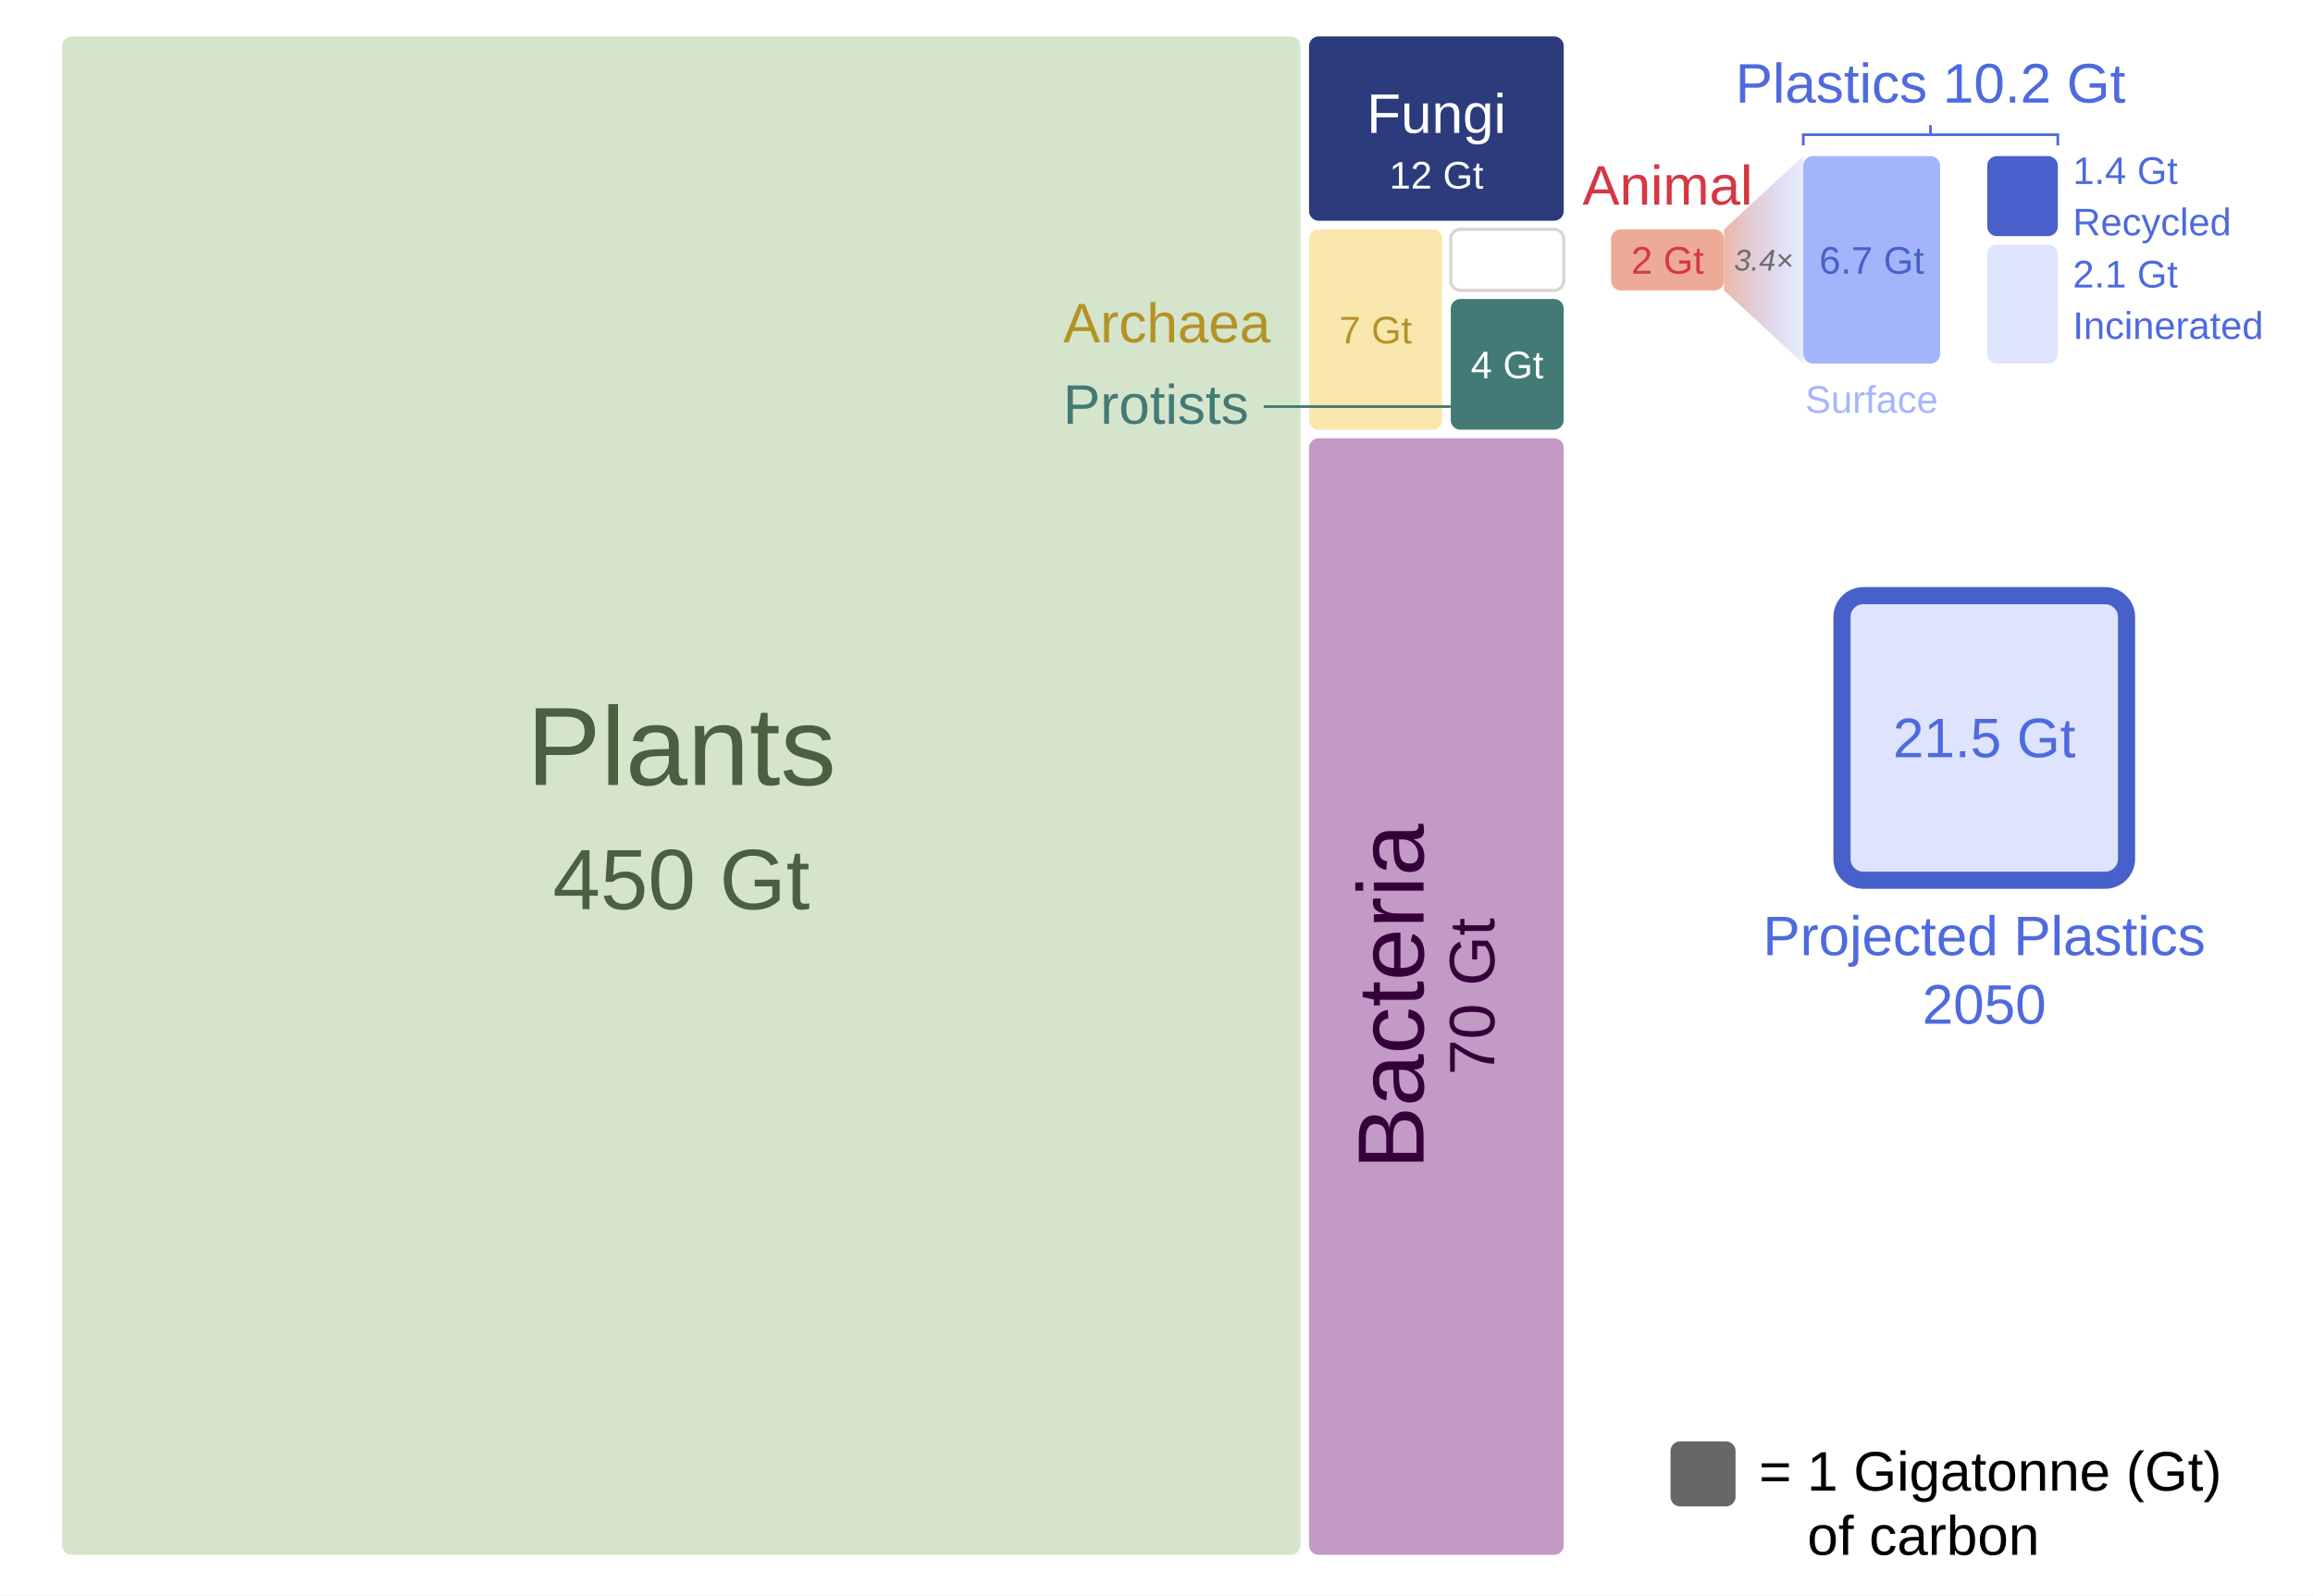
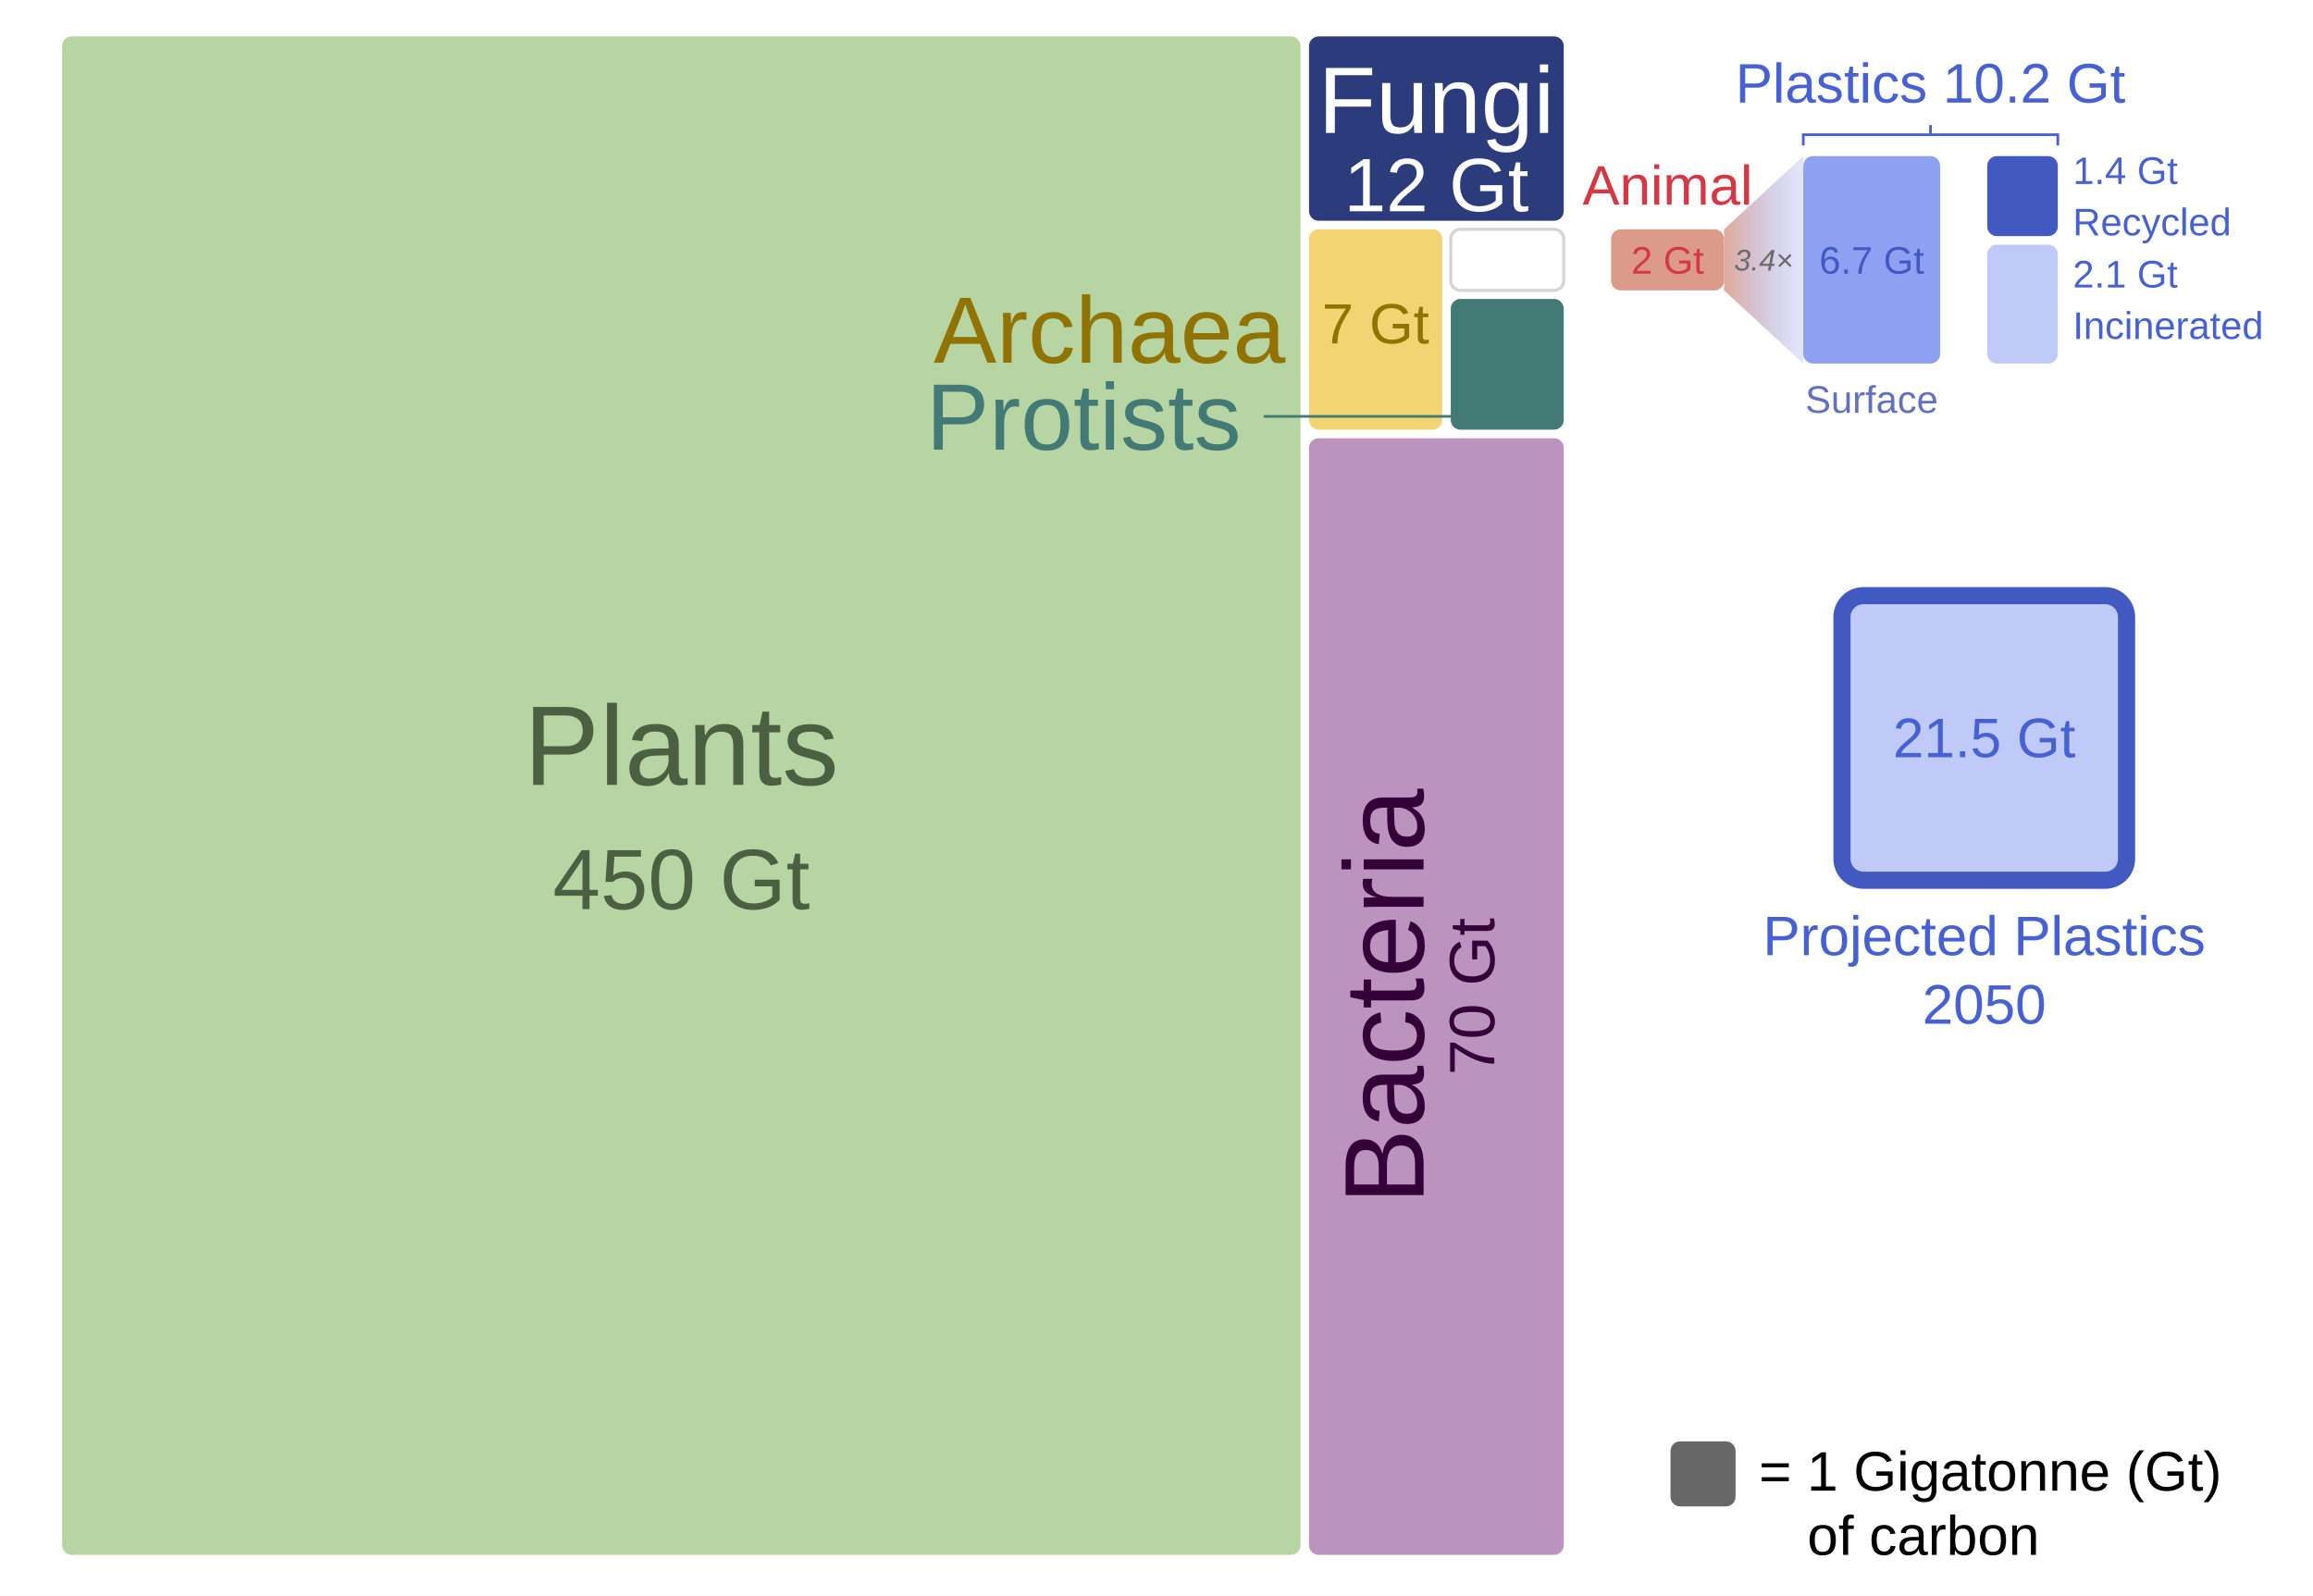
- <svg xmlns="http://www.w3.org/2000/svg" width="216.0mm" height="149.0mm" viewBox="0 0 216.0 149.0">
-   <rect width="100%" height="100%" fill="#ffffff" />
-   <g transform="translate(0,-9.0)">
-     <rect x="5.800" y="12.400" width="115.645" height="141.800" rx="0.9" fill="#d5e5cc" />
-     <rect x="122.245" y="12.400" width="23.783" height="17.213" rx="0.9" fill="#2c3b7c" />
-     <rect x="122.245" y="30.413" width="12.437" height="18.714" rx="0.9" fill="#f9e7ad" />
-     <rect x="135.481" y="36.917" width="10.546" height="12.209" rx="0.9" fill="#437a76" />
-     <rect x="122.245" y="49.926" width="23.783" height="104.274" rx="0.9" fill="#c399c6" />
-     <text x="63.62" y="82.30" font-family="Arial, Helvetica, sans-serif" font-size="10.4" font-weight="normal" text-anchor="middle" fill="#4b6040">Plants</text>
-     <text x="63.62" y="93.90" font-family="Arial, Helvetica, sans-serif" font-size="8.0" font-weight="normal" text-anchor="middle" fill="#4b6040">450 Gt</text>
-     <text x="132.94" y="102.06" font-family="Arial, Helvetica, sans-serif" font-size="8.8" font-weight="normal" text-anchor="middle" fill="#340038" transform="rotate(-90 132.94 102.06)">Bacteria</text>
-     <text x="139.54" y="102.06" font-family="Arial, Helvetica, sans-serif" font-size="6.0" font-weight="normal" text-anchor="middle" fill="#340038" transform="rotate(-90 139.54 102.06)">70 Gt</text>
-     <rect x="135.481" y="30.413" width="10.546" height="5.705" rx="0.9" fill="#ffffff" stroke="#d6d6d6" stroke-width="0.3" />
-     <text x="134.14" y="21.41" font-family="Arial, Helvetica, sans-serif" font-size="5.2" font-weight="normal" text-anchor="middle" fill="#ffffff">Fungi</text>
-     <text x="134.14" y="26.61" font-family="Arial, Helvetica, sans-serif" font-size="3.6" font-weight="normal" text-anchor="middle" fill="#ffffff">12 Gt</text>
-     <text x="128.46" y="41.07" font-family="Arial, Helvetica, sans-serif" font-size="3.6" font-weight="normal" text-anchor="middle" fill="#b39226">7 Gt</text>
-     <text x="99.28" y="40.97" font-family="Arial, Helvetica, sans-serif" font-size="5.2" font-weight="normal" text-anchor="start" fill="#b39226">Archaea</text>
-     <text x="140.75" y="44.32" font-family="Arial, Helvetica, sans-serif" font-size="3.6" font-weight="normal" text-anchor="middle" fill="#ffffff">4 Gt</text>
-     <text x="99.28" y="48.57" font-family="Arial, Helvetica, sans-serif" font-size="5.2" font-weight="normal" text-anchor="start" fill="#437a76">Protists</text>
-     <line x1="118.01" y1="46.97" x2="139.17" y2="46.97" stroke="#437a76" stroke-width="0.25" />
-     <rect x="168.400" y="23.580" width="12.779" height="19.369" rx="0.9" fill="#a3b4fb" />
-     <rect x="185.579" y="23.580" width="6.589" height="7.469" rx="0.9" fill="#4760ca" />
-     <rect x="185.579" y="31.850" width="6.589" height="11.100" rx="0.9" fill="#dee4fd" />
-     <text x="174.79" y="34.56" font-family="Arial, Helvetica, sans-serif" font-size="3.6" font-weight="normal" text-anchor="middle" fill="#4760ca">6.7 Gt</text>
-     <text x="174.79" y="47.55" font-family="Arial, Helvetica, sans-serif" font-size="3.6" font-weight="normal" text-anchor="middle" fill="#a6b6fb">Surface</text>
-     <text x="193.57" y="26.18" font-family="Arial, Helvetica, sans-serif" font-size="3.6" font-weight="normal" text-anchor="start" fill="#4e6ade">1.4 Gt</text>
-     <text x="193.57" y="30.98" font-family="Arial, Helvetica, sans-serif" font-size="3.6" font-weight="normal" text-anchor="start" fill="#4e6ade">Recycled</text>
-     <text x="193.57" y="35.85" font-family="Arial, Helvetica, sans-serif" font-size="3.6" font-weight="normal" text-anchor="start" fill="#4e6ade">2.1 Gt</text>
-     <text x="193.57" y="40.65" font-family="Arial, Helvetica, sans-serif" font-size="3.6" font-weight="normal" text-anchor="start" fill="#4e6ade">Incinerated</text>
-     <path d="M168.40,22.58 V21.58 H192.17 V22.58 M180.28,21.58 V20.68" fill="none" stroke="#4e6ade" stroke-width="0.25" />
-     <text x="180.28" y="18.58" font-family="Arial, Helvetica, sans-serif" font-size="5.2" font-weight="normal" text-anchor="middle" fill="#4e6ade">Plastics 10.2 Gt</text>
-     <defs>
+ <svg xmlns="http://www.w3.org/2000/svg" width="216.0mm" height="149.0mm" viewBox="0 0 216.0 149.0" version="1.1" id="svg31">
+   <defs id="defs31" />
+   <rect width="100%" height="100%" fill="#ffffff" id="rect1" />
+   <g transform="translate(0,-9.0)" id="g31">
+     <rect x="5.800" y="12.400" width="115.645" height="141.800" rx="0.9" fill="#b6d5a3" id="rect2" />
+     <rect x="122.245" y="12.400" width="23.783" height="17.213" rx="0.9" fill="#2c3b7c" id="rect3" />
+     <rect x="122.245" y="30.413" width="12.437" height="18.714" rx="0.9" fill="#f2d472" id="rect4" />
+     <rect x="135.481" y="36.917" width="10.546" height="12.209" rx="0.9" fill="#437a76" id="rect5" />
+     <rect x="122.245" y="49.926" width="23.783" height="104.274" rx="0.9" fill="#bc92bf" id="rect6" />
+     <text x="63.62" y="82.30" font-family="Arial, Helvetica, sans-serif" font-size="10.4" font-weight="normal" text-anchor="middle" fill="#4b6040" id="text6" style="-inkscape-font-specification:'Arial, Helvetica, sans-serif, Normal';font-family:Arial, Helvetica, sans-serif;font-weight:normal;font-style:normal;font-stretch:normal;font-variant:normal;font-size:10.583px;font-variant-ligatures:normal;font-variant-caps:normal;font-variant-numeric:normal;font-variant-east-asian:normal;text-anchor:middle;fill:#4b6040">Plants</text>
+     <text x="63.62" y="93.90" font-family="Arial, Helvetica, sans-serif" font-size="8.0" font-weight="normal" text-anchor="middle" fill="#4b6040" id="text7">450 Gt</text>
+     <text x="132.94" y="102.06" font-family="Arial, Helvetica, sans-serif" font-size="8.8" font-weight="normal" text-anchor="middle" fill="#340038" transform="rotate(-90 132.94 102.06)" id="text8" style="-inkscape-font-specification:'Arial, Helvetica, sans-serif, Normal';font-family:Arial, Helvetica, sans-serif;font-weight:normal;font-style:normal;font-stretch:normal;font-variant:normal;font-size:10.583px;font-variant-ligatures:normal;font-variant-caps:normal;font-variant-numeric:normal;font-variant-east-asian:normal;text-anchor:middle;fill:#340038">Bacteria</text>
+     <text x="139.54" y="102.06" font-family="Arial, Helvetica, sans-serif" font-size="6.0" font-weight="normal" text-anchor="middle" fill="#340038" transform="rotate(-90 139.54 102.06)" id="text9">70 Gt</text>
+     <rect x="135.481" y="30.413" width="10.546" height="5.705" rx="0.9" fill="#ffffff" stroke="#d6d6d6" stroke-width="0.3" id="rect9" />
+     <text x="134.14" y="21.41" font-family="Arial, Helvetica, sans-serif" font-size="5.2" font-weight="normal" text-anchor="middle" fill="#ffffff" id="text10" style="-inkscape-font-specification:'Arial, Helvetica, sans-serif, Normal';font-family:Arial, Helvetica, sans-serif;font-weight:normal;font-style:normal;font-stretch:normal;font-variant:normal;font-size:8.819px;font-variant-ligatures:normal;font-variant-caps:normal;font-variant-numeric:normal;font-variant-east-asian:normal;text-anchor:middle;fill:#ffffff">Fungi</text>
+     <text x="134.14" y="28.727" font-family="Arial, Helvetica, sans-serif" font-size="3.6" font-weight="normal" text-anchor="middle" fill="#ffffff" id="text11" style="font-style:normal;font-variant:normal;font-weight:normal;font-stretch:normal;font-size:7.056px;font-family:Arial, Helvetica, sans-serif;-inkscape-font-specification:'Arial, Helvetica, sans-serif, Normal';font-variant-ligatures:normal;font-variant-caps:normal;font-variant-numeric:normal;font-variant-east-asian:normal;text-anchor:middle;fill:#ffffff">12 Gt</text>
+     <text x="128.46" y="41.07" font-family="Arial, Helvetica, sans-serif" font-size="3.6" font-weight="normal" text-anchor="middle" fill="#917302" id="text12" style="-inkscape-font-specification:'Arial, Helvetica, sans-serif, Normal';font-family:Arial, Helvetica, sans-serif;font-weight:normal;font-style:normal;font-stretch:normal;font-variant:normal;font-size:5.292px;font-variant-ligatures:normal;font-variant-caps:normal;font-variant-numeric:normal;font-variant-east-asian:normal;text-anchor:middle;fill:#917302">7 Gt</text>
+     <text x="87.192" y="42.875" font-family="Arial, Helvetica, sans-serif" font-size="5.2" font-weight="normal" text-anchor="start" fill="#917302" id="text13" style="font-style:normal;font-variant:normal;font-weight:normal;font-stretch:normal;font-size:8.819px;font-family:Arial, Helvetica, sans-serif;-inkscape-font-specification:'Arial, Helvetica, sans-serif, Normal';font-variant-ligatures:normal;font-variant-caps:normal;font-variant-numeric:normal;font-variant-east-asian:normal;text-anchor:start;fill:#917302">Archaea</text>
+     <text x="140.743" y="44.32" font-family="Arial, Helvetica, sans-serif" font-size="3.6" font-weight="normal" text-anchor="middle" fill="#437a76" id="text14" style="font-style:normal;font-variant:normal;font-weight:normal;font-stretch:normal;font-size:4.233px;font-family:Arial, Helvetica, sans-serif;-inkscape-font-specification:'Arial, Helvetica, sans-serif, Normal';font-variant-ligatures:normal;font-variant-caps:normal;font-variant-numeric:normal;font-variant-east-asian:normal;text-anchor:middle;fill:#437a76">4 Gt</text>
+     <text x="86.498" y="50.988" font-family="Arial, Helvetica, sans-serif" font-size="5.2" font-weight="normal" text-anchor="start" fill="#437a76" id="text15" style="font-style:normal;font-variant:normal;font-weight:normal;font-stretch:normal;font-size:8.819px;font-family:Arial, Helvetica, sans-serif;-inkscape-font-specification:'Arial, Helvetica, sans-serif, Normal';font-variant-ligatures:normal;font-variant-caps:normal;font-variant-numeric:normal;font-variant-east-asian:normal;text-anchor:start;fill:#437a76">Protists</text>
+     <line x1="118.01" y1="47.883" x2="139.17" y2="47.883" stroke="#437a76" stroke-width="0.25" id="line15" />
+     <rect x="168.400" y="23.580" width="12.779" height="19.369" rx="0.9" fill="#8ea0f2" id="rect15" />
+     <rect x="185.579" y="23.580" width="6.589" height="7.469" rx="0.9" fill="#4259c2" id="rect16" />
+     <rect x="185.579" y="31.850" width="6.589" height="11.100" rx="0.9" fill="#c0caf8" id="rect17" />
+     <text x="174.79" y="34.56" font-family="Arial, Helvetica, sans-serif" font-size="3.6" font-weight="normal" text-anchor="middle" fill="#4259c2" id="text17">6.7 Gt</text>
+     <text x="174.79" y="47.55" font-family="Arial, Helvetica, sans-serif" font-size="3.6" font-weight="normal" text-anchor="middle" fill="#6271bd" id="text18">Surface</text>
+     <text x="193.57" y="26.18" font-family="Arial, Helvetica, sans-serif" font-size="3.6" font-weight="normal" text-anchor="start" fill="#4761d4" id="text19">1.4 Gt</text>
+     <text x="193.57" y="30.98" font-family="Arial, Helvetica, sans-serif" font-size="3.6" font-weight="normal" text-anchor="start" fill="#4761d4" id="text20">Recycled</text>
+     <text x="193.57" y="35.85" font-family="Arial, Helvetica, sans-serif" font-size="3.6" font-weight="normal" text-anchor="start" fill="#4761d4" id="text21">2.1 Gt</text>
+     <text x="193.57" y="40.65" font-family="Arial, Helvetica, sans-serif" font-size="3.6" font-weight="normal" text-anchor="start" fill="#4761d4" id="text22">Incinerated</text>
+     <path d="M168.40,22.58 V21.58 H192.17 V22.58 M180.28,21.58 V20.68" fill="none" stroke="#4761d4" stroke-width="0.25" id="path22" />
+     <text x="180.28" y="18.58" font-family="Arial, Helvetica, sans-serif" font-size="5.2" font-weight="normal" text-anchor="middle" fill="#4761d4" id="text23">Plastics 10.2 Gt</text>
+     <defs id="defs24">
      <linearGradient id="zoom" x1="0" y1="0" x2="1" y2="0">
-         <stop offset="0" stop-color="#ecaa97" stop-opacity="0.85" />
-         <stop offset="1" stop-color="#a3b4fb" stop-opacity="0.25" />
+         <stop offset="0" stop-color="#dc9b88" stop-opacity="0.85" id="stop23" />
+         <stop offset="1" stop-color="#8ea0f2" stop-opacity="0.25" id="stop24" />
      </linearGradient>
    </defs>
-     <polygon points="161.00,30.41 168.40,23.58 168.40,42.95 161.00,36.12" fill="url(#zoom)" />
-     <rect x="150.454" y="30.413" width="10.546" height="5.705" rx="0.9" fill="#ecaa97" />
-     <text x="155.73" y="34.56" font-family="Arial, Helvetica, sans-serif" font-size="3.6" font-weight="normal" text-anchor="middle" fill="#d43844">2 Gt</text>
-     <text x="155.73" y="28.11" font-family="Arial, Helvetica, sans-serif" font-size="5.2" font-weight="normal" text-anchor="middle" fill="#d43844">Animal</text>
-     <text x="164.70" y="34.26" font-family="Arial, Helvetica, sans-serif" font-size="2.8" font-style="italic" text-anchor="middle" fill="#6b6b6b">3.4×</text>
-     <rect x="156.000" y="143.600" width="6.075" height="6.075" rx="0.9" fill="#676767" />
-     <text x="164.27" y="148.20" font-family="Arial, Helvetica, sans-serif" font-size="5.2" font-weight="normal" text-anchor="start" fill="#000000">= 1 Gigatonne (Gt)</text>
-     <text x="168.77" y="154.20" font-family="Arial, Helvetica, sans-serif" font-size="5.2" font-weight="normal" text-anchor="start" fill="#000000">of carbon</text>
-     <rect x="172.012" y="64.623" width="26.577" height="26.577" rx="2.0" fill="#dee4fd" stroke="#4760ca" stroke-width="1.6" />
-     <text x="185.30" y="79.71" font-family="Arial, Helvetica, sans-serif" font-size="5.2" font-weight="normal" text-anchor="middle" fill="#4e6ade">21.5 Gt</text>
-     <text x="185.30" y="98.20" font-family="Arial, Helvetica, sans-serif" font-size="5.2" font-weight="normal" text-anchor="middle" fill="#4e6ade">Projected Plastics</text>
-     <text x="185.30" y="104.60" font-family="Arial, Helvetica, sans-serif" font-size="5.2" font-weight="normal" text-anchor="middle" fill="#4e6ade">2050</text>
+     <polygon points="161.00,30.41 168.40,23.58 168.40,42.95 161.00,36.12" fill="url(#zoom)" id="polygon24" />
+     <rect x="150.454" y="30.413" width="10.546" height="5.705" rx="0.9" fill="#dc9b88" id="rect24" />
+     <text x="155.73" y="34.56" font-family="Arial, Helvetica, sans-serif" font-size="3.6" font-weight="normal" text-anchor="middle" fill="#d43844" id="text24">2 Gt</text>
+     <text x="155.73" y="28.11" font-family="Arial, Helvetica, sans-serif" font-size="5.2" font-weight="normal" text-anchor="middle" fill="#d43844" id="text25">Animal</text>
+     <text x="164.70" y="34.26" font-family="Arial, Helvetica, sans-serif" font-size="2.8" font-style="italic" text-anchor="middle" fill="#6b6b6b" id="text26">3.4×</text>
+     <rect x="156.000" y="143.600" width="6.075" height="6.075" rx="0.9" fill="#676767" id="rect26" />
+     <text x="164.27" y="148.20" font-family="Arial, Helvetica, sans-serif" font-size="5.2" font-weight="normal" text-anchor="start" fill="#000000" id="text27">= 1 Gigatonne (Gt)</text>
+     <text x="168.77" y="154.20" font-family="Arial, Helvetica, sans-serif" font-size="5.2" font-weight="normal" text-anchor="start" fill="#000000" id="text28">of carbon</text>
+     <rect x="172.012" y="64.623" width="26.577" height="26.577" rx="2.0" fill="#c0caf8" stroke="#4259c2" stroke-width="1.6" id="rect28" />
+     <text x="185.30" y="79.71" font-family="Arial, Helvetica, sans-serif" font-size="5.2" font-weight="normal" text-anchor="middle" fill="#4761d4" id="text29">21.5 Gt</text>
+     <text x="185.30" y="98.20" font-family="Arial, Helvetica, sans-serif" font-size="5.2" font-weight="normal" text-anchor="middle" fill="#4761d4" id="text30">Projected Plastics</text>
+     <text x="185.30" y="104.60" font-family="Arial, Helvetica, sans-serif" font-size="5.2" font-weight="normal" text-anchor="middle" fill="#4761d4" id="text31">2050</text>
  </g>
</svg>
